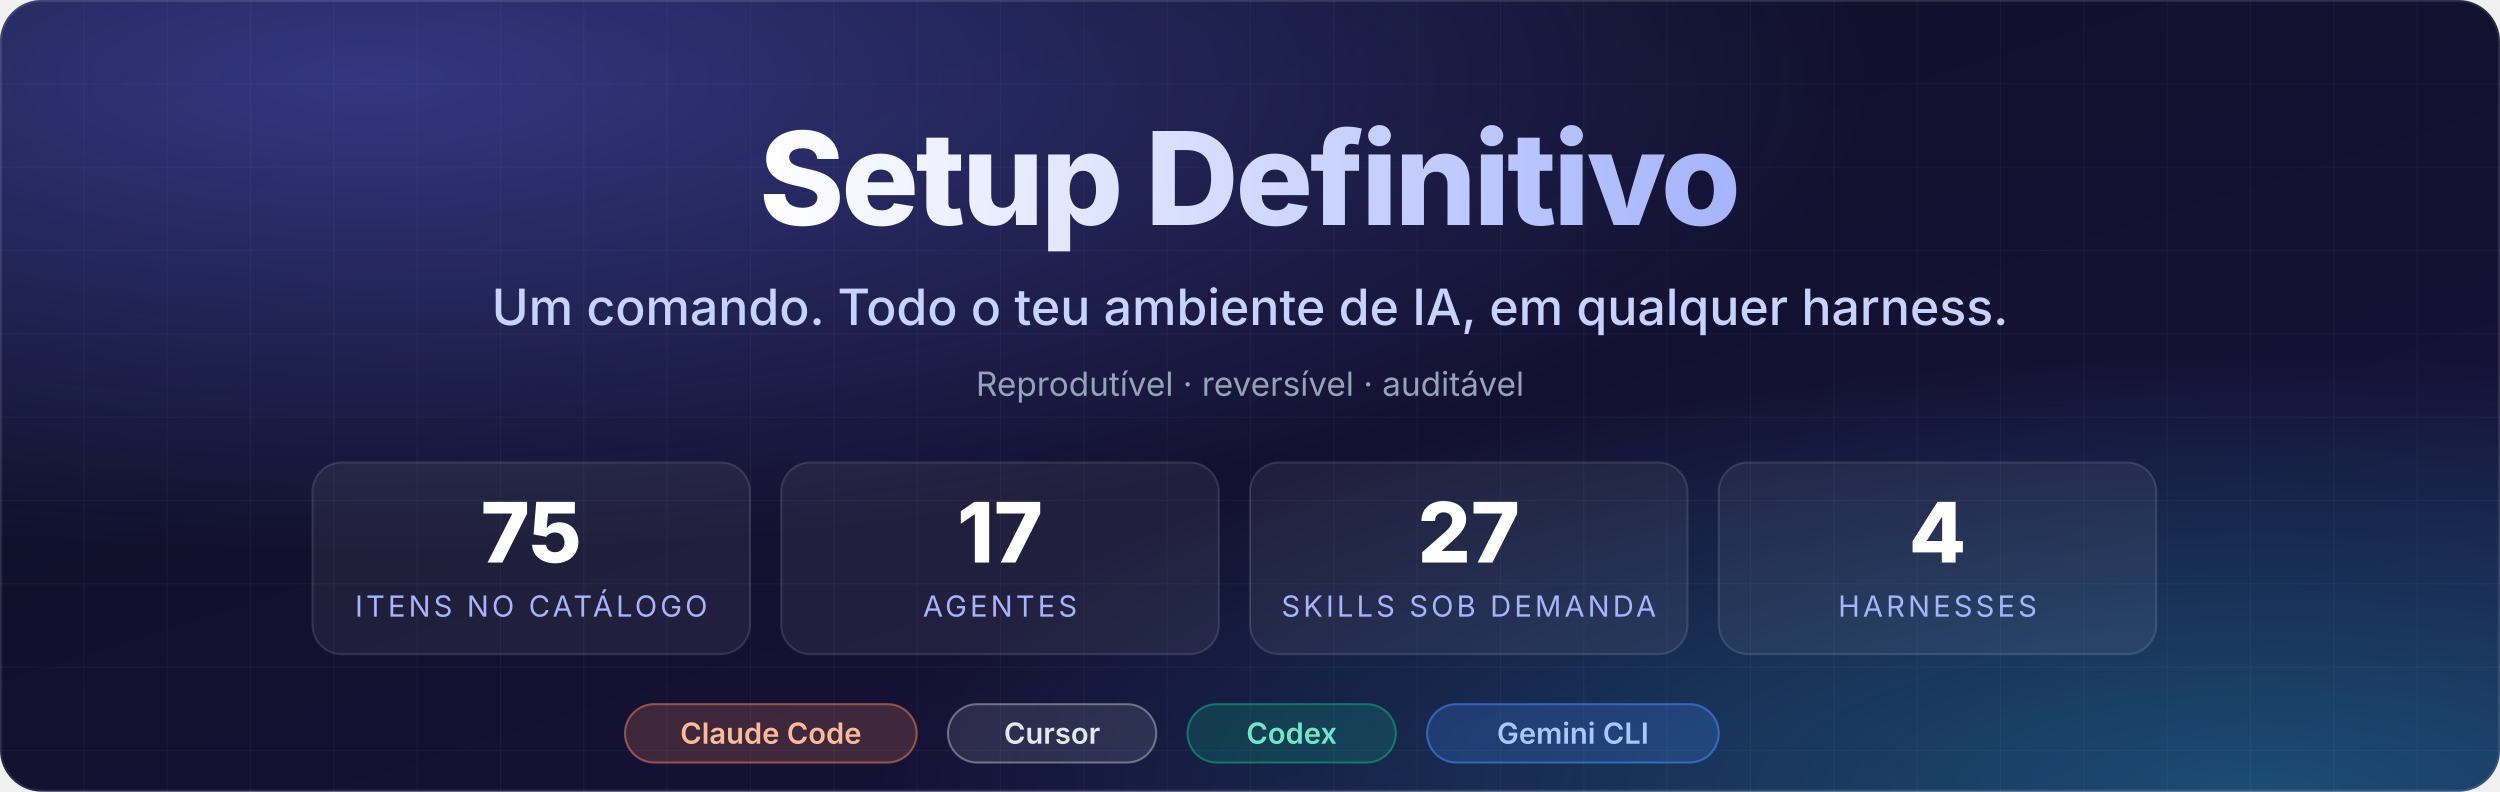
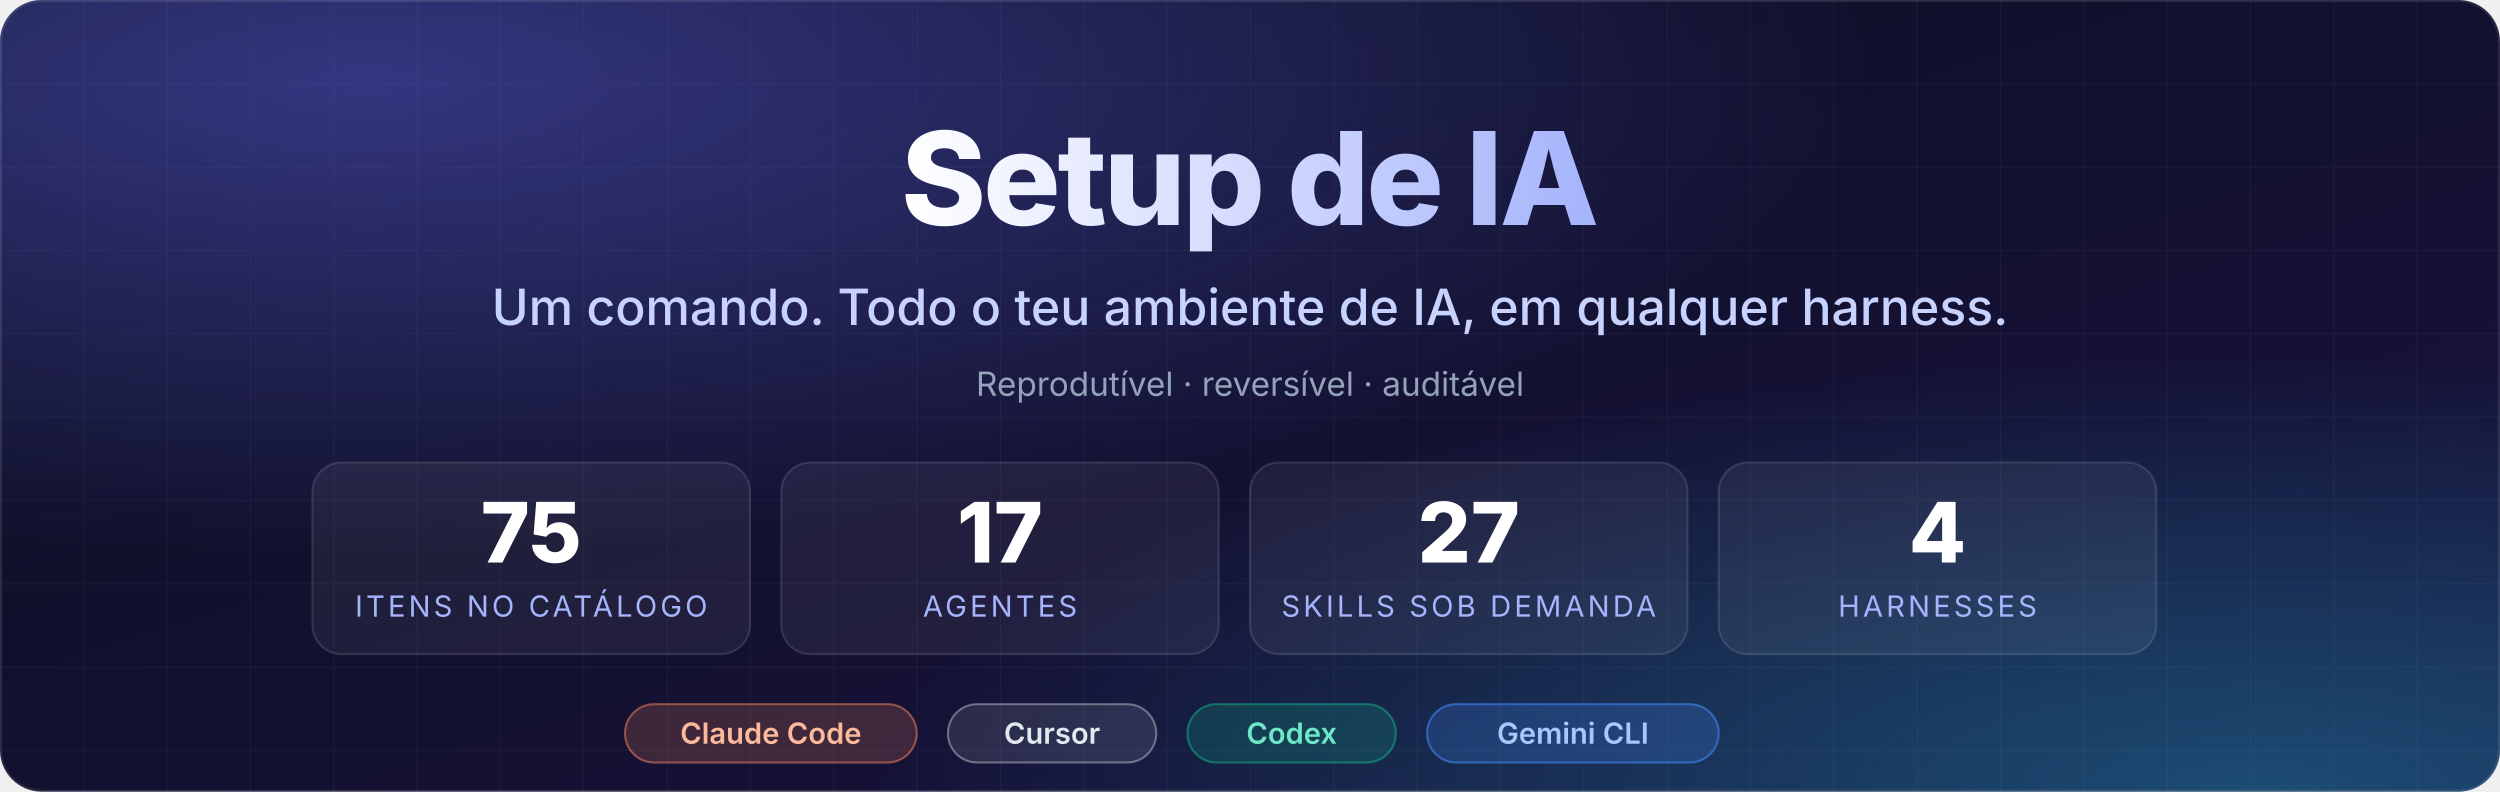
<svg xmlns="http://www.w3.org/2000/svg" viewBox="0 0 1200 380" width="1200" height="380" role="img" aria-labelledby="t d">
  <defs>
    <linearGradient id="bg" x1="0" y1="0" x2="1" y2="1">
      <stop offset="0" stop-color="#0b1020" />
      <stop offset="1" stop-color="#1a1240" />
    </linearGradient>
    <radialGradient id="glowA" cx="0.15" cy="0.1" r="0.6">
      <stop offset="0" stop-color="#6366f1" stop-opacity="0.45" />
      <stop offset="1" stop-color="#6366f1" stop-opacity="0" />
    </radialGradient>
    <radialGradient id="glowB" cx="0.9" cy="1" r="0.55">
      <stop offset="0" stop-color="#22d3ee" stop-opacity="0.30" />
      <stop offset="1" stop-color="#22d3ee" stop-opacity="0" />
    </radialGradient>
    <linearGradient id="title" x1="0" y1="0" x2="1" y2="0">
      <stop offset="0" stop-color="#ffffff" />
      <stop offset="1" stop-color="#a5b4fc" />
    </linearGradient>
    <pattern id="grid" width="40" height="40" patternUnits="userSpaceOnUse">
      <path d="M40 0H0V40" fill="none" stroke="#ffffff" stroke-opacity="0.04" />
    </pattern>
  </defs>
  <rect width="1200" height="380" rx="20" fill="url(#bg)" />
  <rect width="1200" height="380" rx="20" fill="url(#grid)" />
  <rect width="1200" height="380" rx="20" fill="url(#glowA)" />
  <rect width="1200" height="380" rx="20" fill="url(#glowB)" />
  <rect x="0.5" y="0.5" width="1199" height="379" rx="19.5" fill="none" stroke="#ffffff" stroke-opacity="0.10" />
  <g font-family="Inter, -apple-system, 'Segoe UI', Helvetica, Arial, sans-serif" text-anchor="middle">
-     <text x="600" y="108" font-size="62" font-weight="800" fill="url(#title)" letter-spacing="-1.5">Setup Definitivo</text>
+     <text x="600" y="108" font-size="62" font-weight="800" fill="url(#title)" letter-spacing="-1.5">Setup de IA</text>
    <text x="600" y="156" font-size="24" fill="#c7d2fe" font-weight="500">Um comando. Todo o teu ambiente de IA, em qualquer harness.</text>
    <text x="600" y="190" font-size="16" fill="#94a3b8">Reprodutível  ·  reversível  ·  auditável</text>
    <g transform="translate(0,222)">
      <g transform="translate(150,0)">
        <rect width="210" height="92" rx="14" fill="#ffffff" fill-opacity="0.06" stroke="#ffffff" stroke-opacity="0.12" />
        <text x="105" y="48" font-size="40" font-weight="800" fill="#ffffff">75</text>
        <text x="105" y="74" font-size="14" fill="#a5b4fc" letter-spacing="1.5">ITENS NO CATÁLOGO</text>
      </g>
      <g transform="translate(375,0)">
        <rect width="210" height="92" rx="14" fill="#ffffff" fill-opacity="0.06" stroke="#ffffff" stroke-opacity="0.12" />
        <text x="105" y="48" font-size="40" font-weight="800" fill="#ffffff">17</text>
        <text x="105" y="74" font-size="14" fill="#a5b4fc" letter-spacing="1.5">AGENTES</text>
      </g>
      <g transform="translate(600,0)">
        <rect width="210" height="92" rx="14" fill="#ffffff" fill-opacity="0.06" stroke="#ffffff" stroke-opacity="0.12" />
        <text x="105" y="48" font-size="40" font-weight="800" fill="#ffffff">27</text>
        <text x="105" y="74" font-size="14" fill="#a5b4fc" letter-spacing="1.5">SKILLS SOB DEMANDA</text>
      </g>
      <g transform="translate(825,0)">
        <rect width="210" height="92" rx="14" fill="#ffffff" fill-opacity="0.06" stroke="#ffffff" stroke-opacity="0.12" />
        <text x="105" y="48" font-size="40" font-weight="800" fill="#ffffff">4</text>
        <text x="105" y="74" font-size="14" fill="#a5b4fc" letter-spacing="1.5">HARNESSES</text>
      </g>
    </g>
    <g transform="translate(0,338)" font-size="14" font-weight="600">
      <g transform="translate(300,0)">
        <rect width="140" height="28" rx="14" fill="#d97757" fill-opacity="0.22" stroke="#d97757" stroke-opacity="0.6" />
        <text x="70" y="19" fill="#fdba9b">Claude Code</text>
      </g>
      <g transform="translate(455,0)">
        <rect width="100" height="28" rx="14" fill="#ffffff" fill-opacity="0.10" stroke="#ffffff" stroke-opacity="0.35" />
        <text x="50" y="19" fill="#e2e8f0">Cursor</text>
      </g>
      <g transform="translate(570,0)">
        <rect width="100" height="28" rx="14" fill="#10a37f" fill-opacity="0.22" stroke="#10a37f" stroke-opacity="0.6" />
        <text x="50" y="19" fill="#6ee7c8">Codex</text>
      </g>
      <g transform="translate(685,0)">
        <rect width="140" height="28" rx="14" fill="#4285f4" fill-opacity="0.22" stroke="#4285f4" stroke-opacity="0.6" />
        <text x="70" y="19" fill="#a8c7fa">Gemini CLI</text>
      </g>
    </g>
  </g>
</svg>
